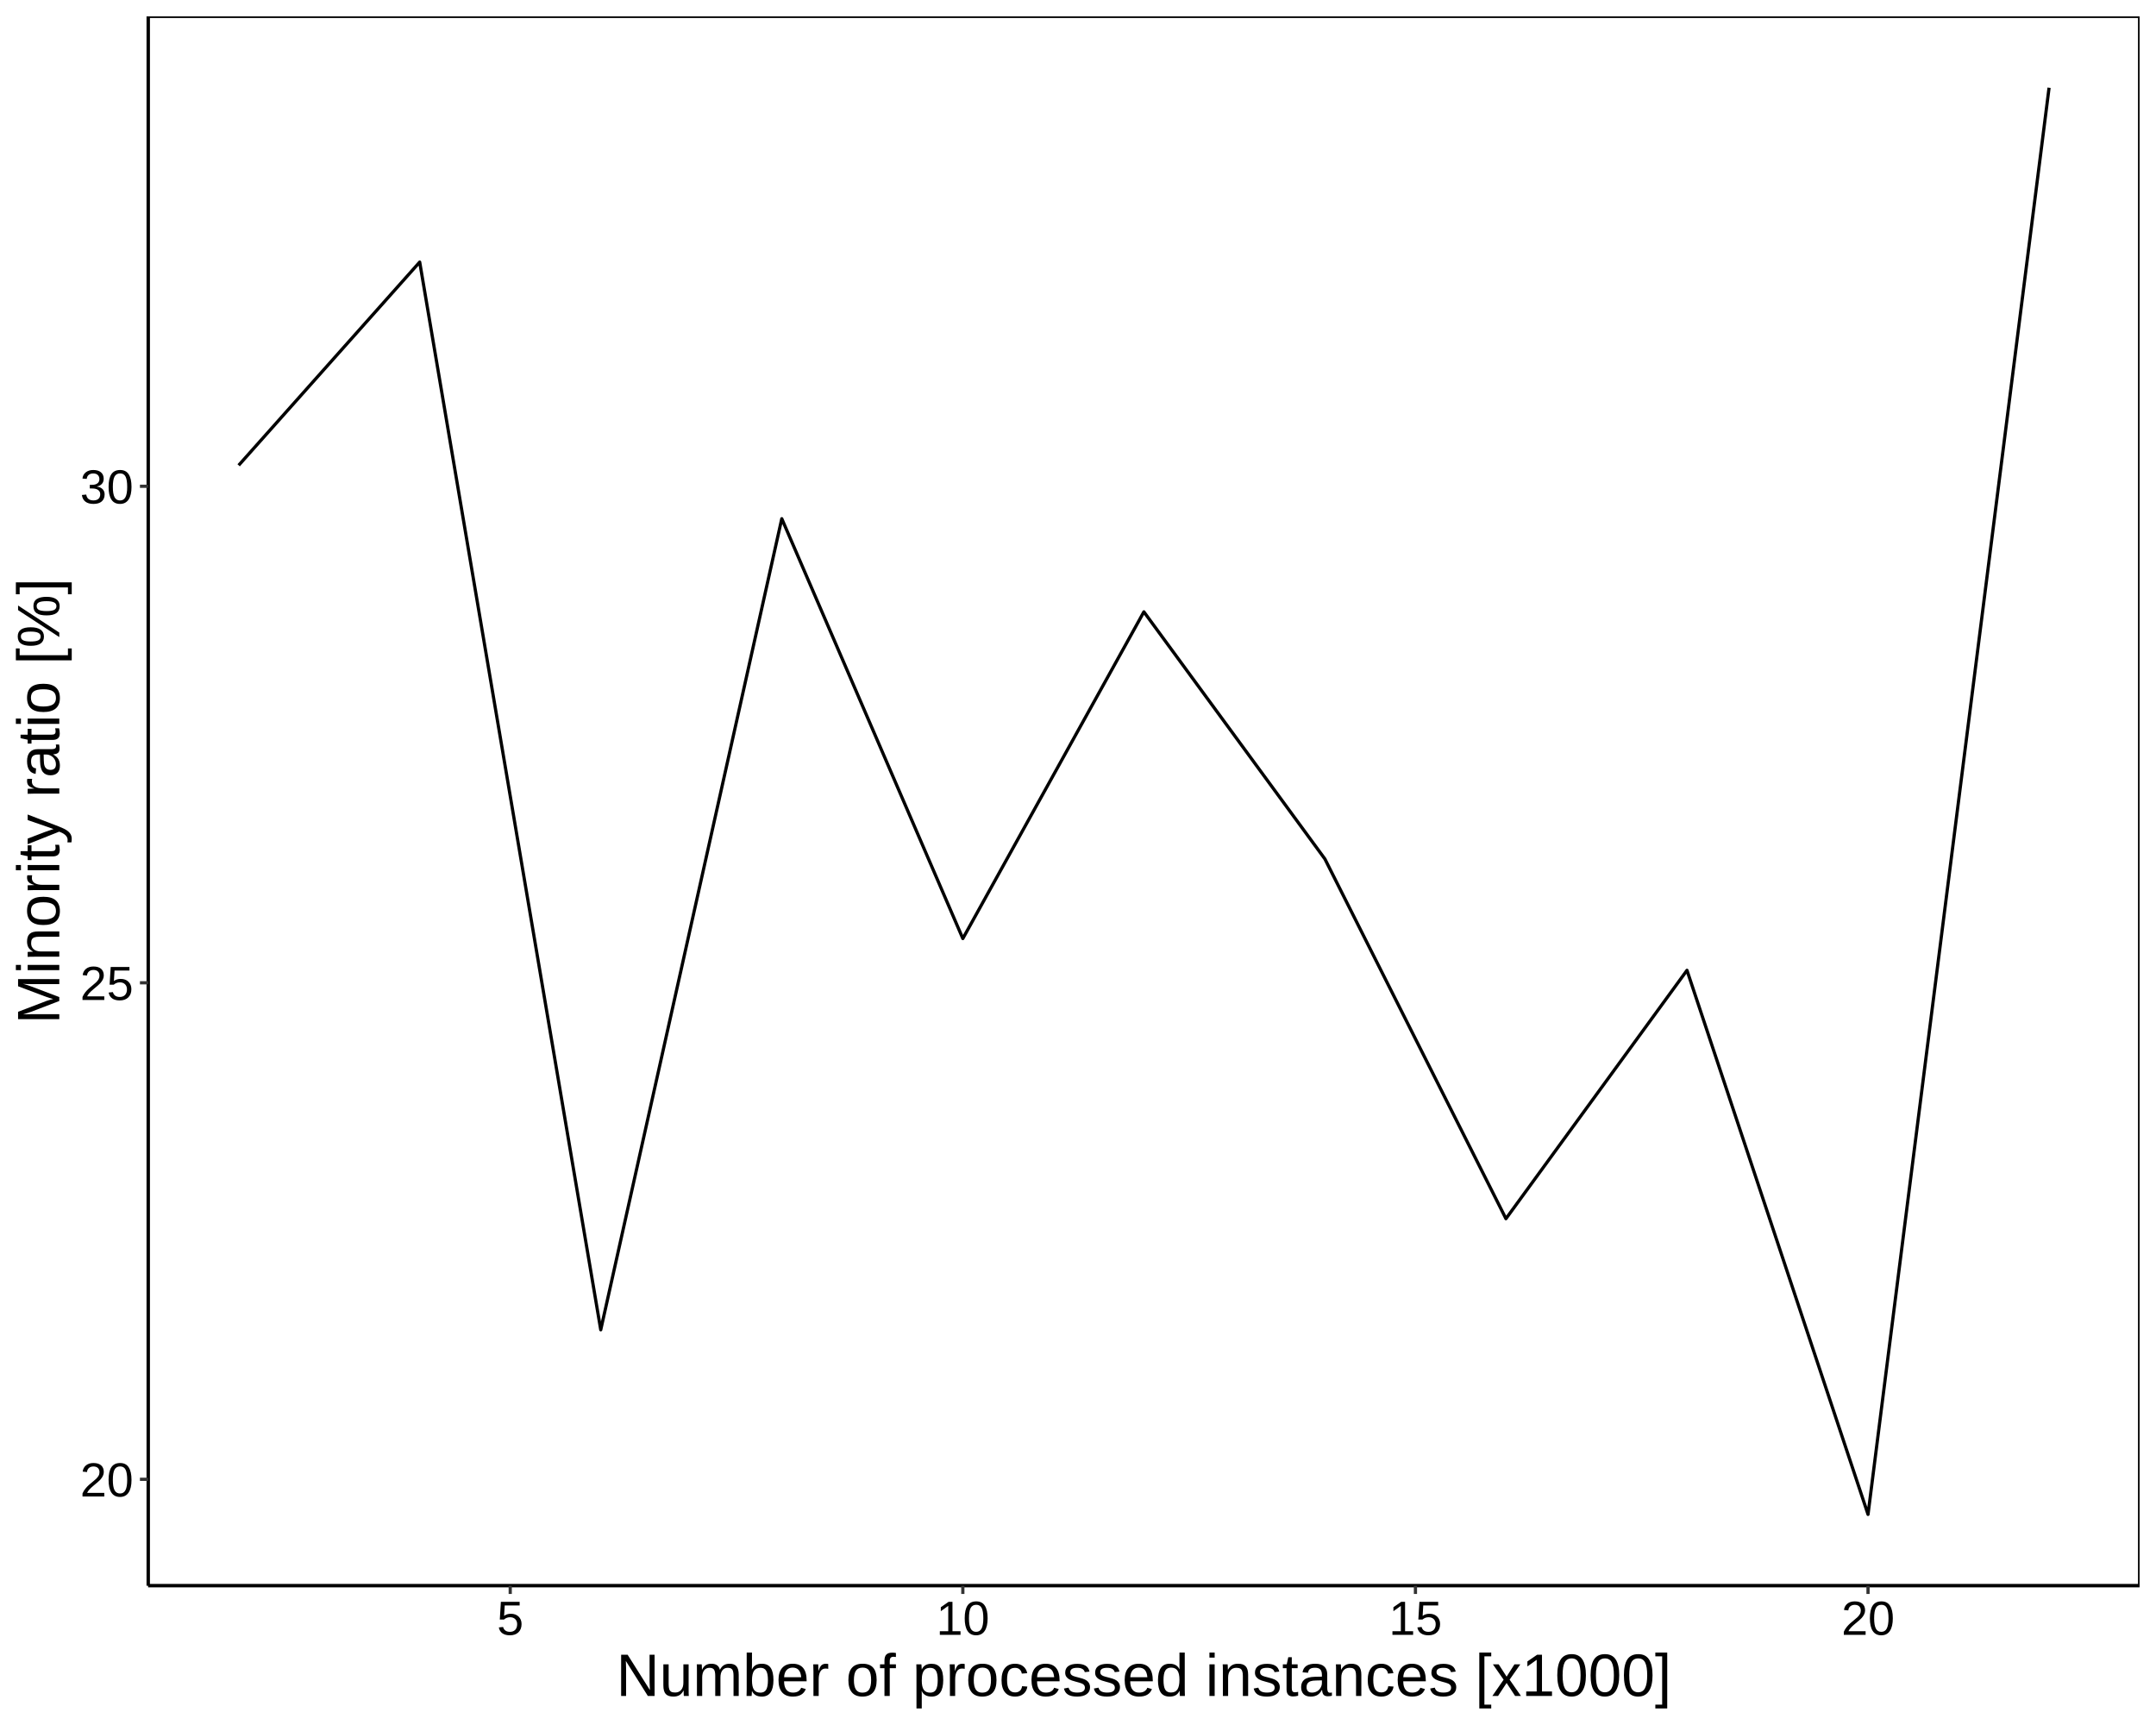
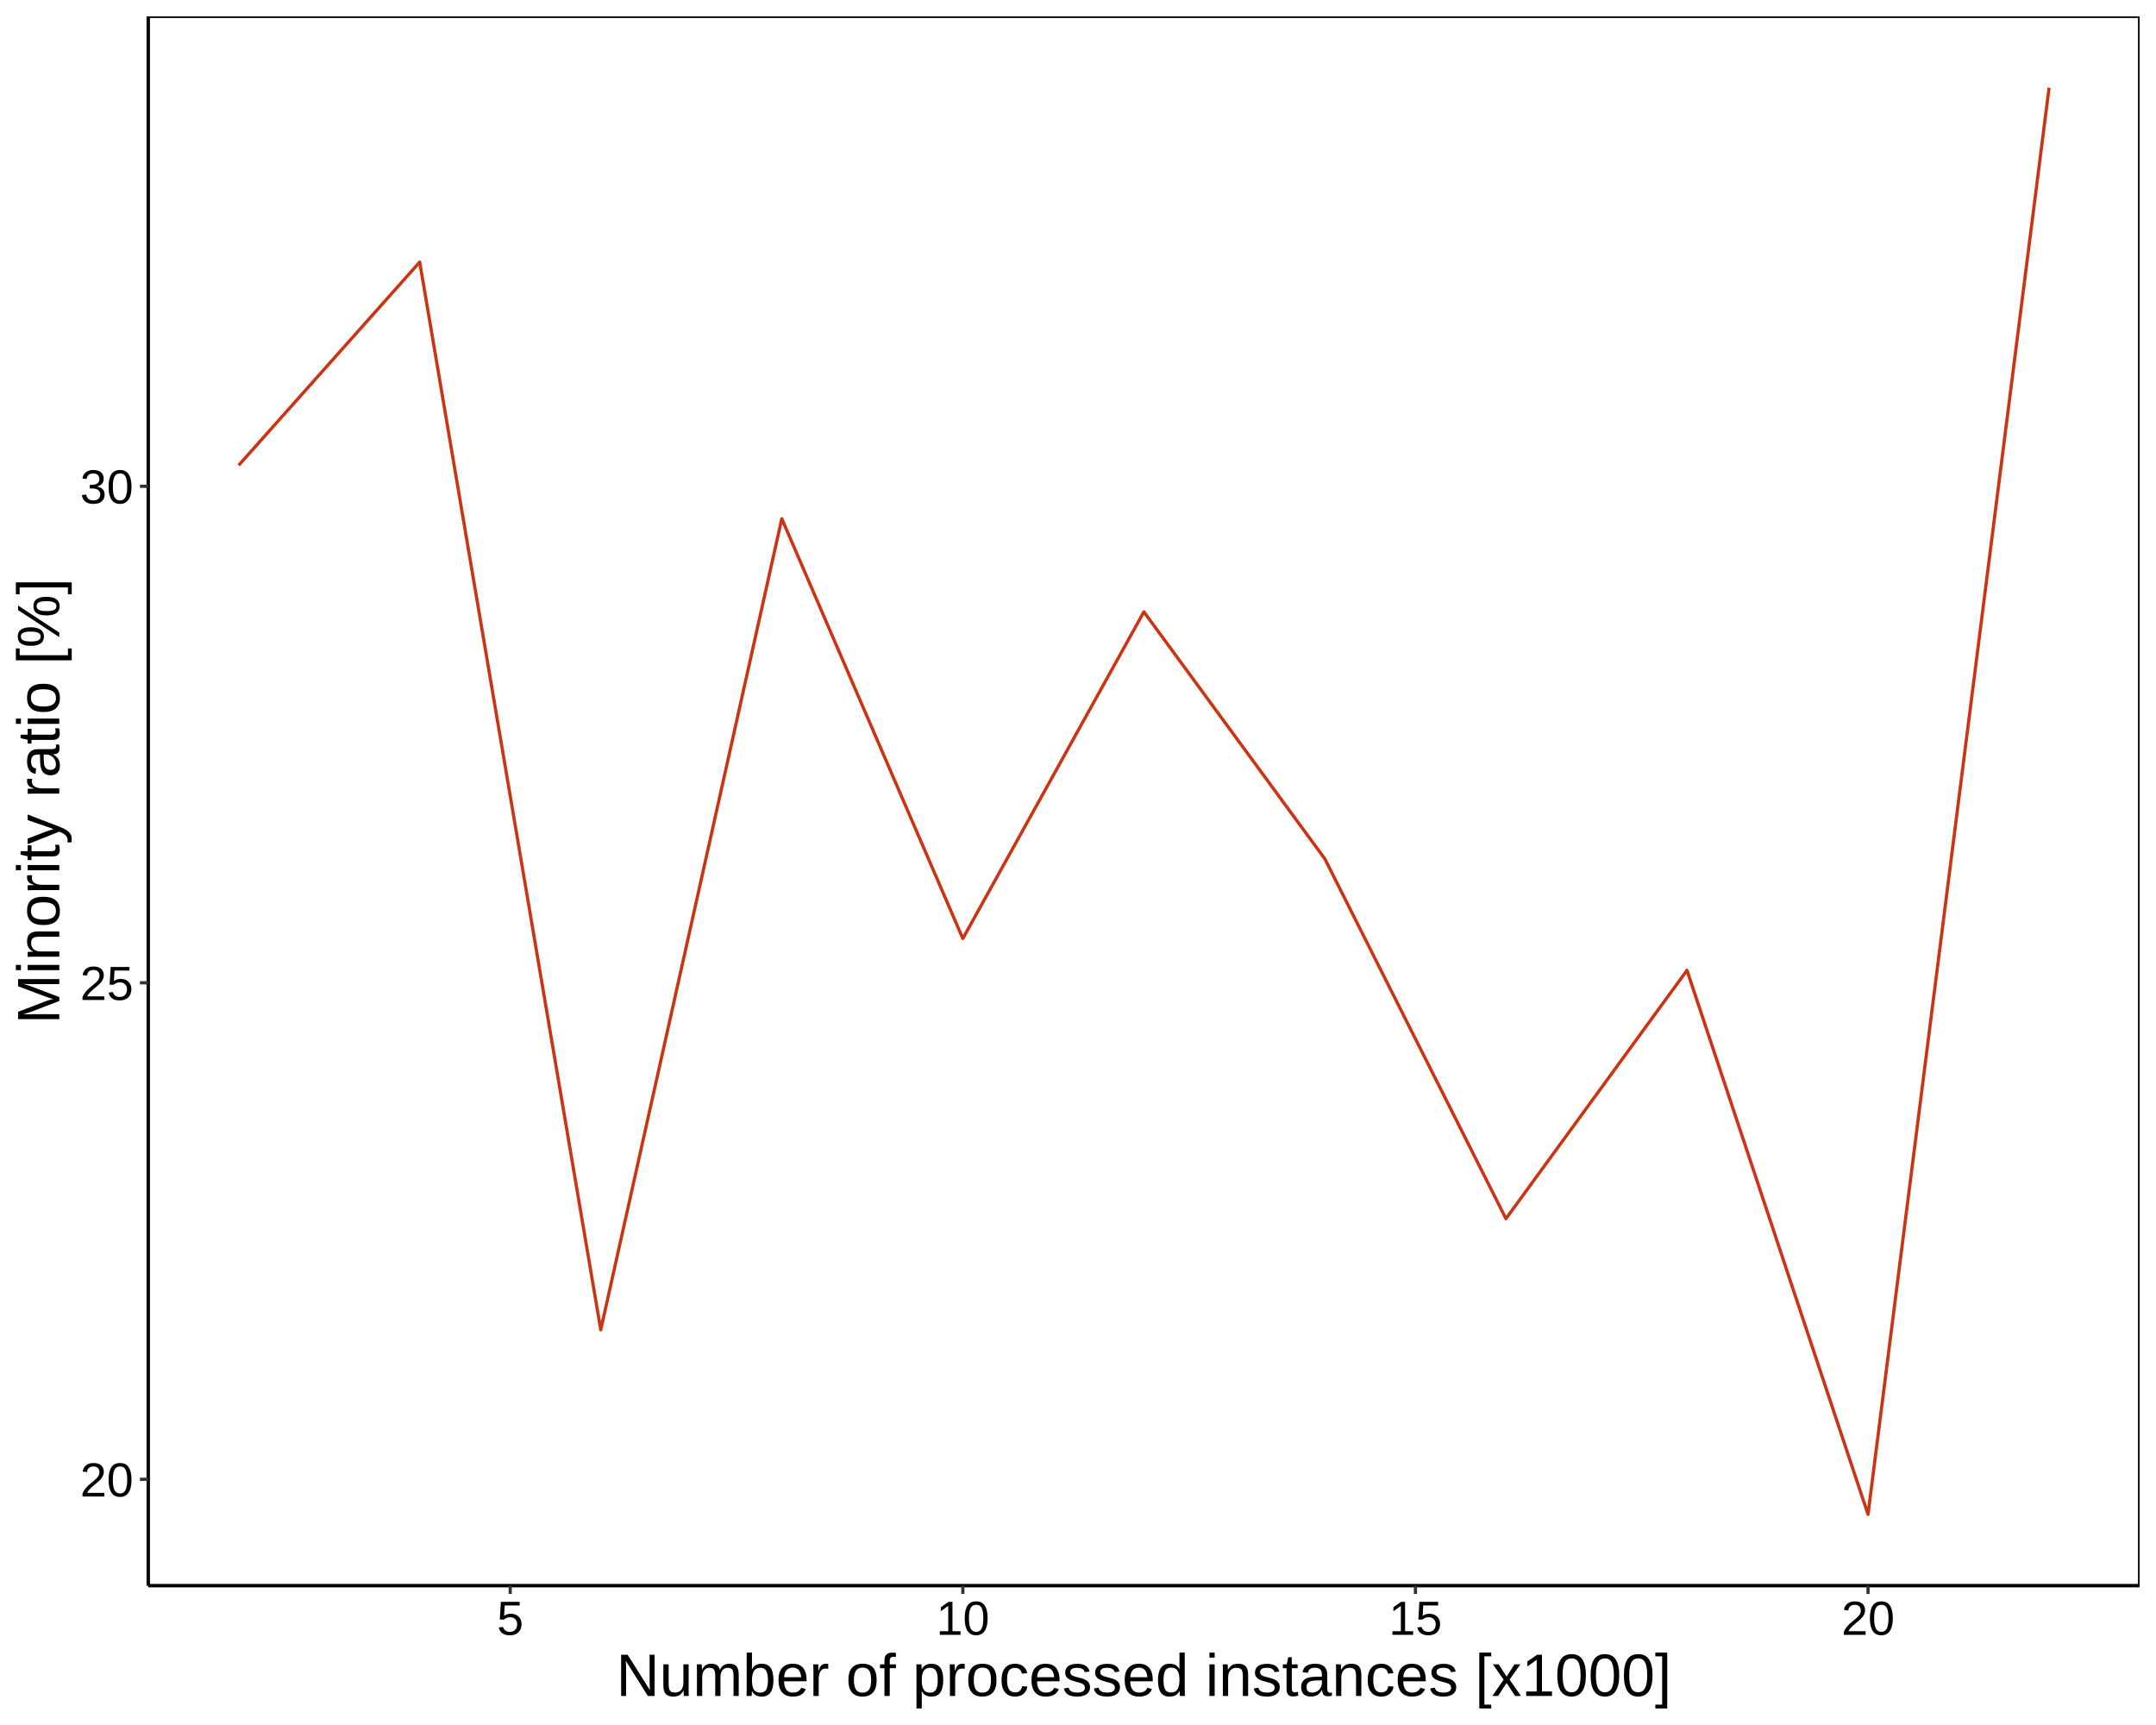
<svg xmlns="http://www.w3.org/2000/svg" viewBox="0 0 720.00 576.00">
  <defs>
    <style type="text/css">
    line, polyline, polygon, path, rect, circle {
      fill: none;
      stroke: #000000;
      stroke-linecap: round;
      stroke-linejoin: round;
      stroke-miterlimit: 10.00;
    }
  </style>
  </defs>
  <rect width="100%" height="100%" style="stroke: none; fill: #FFFFFF;" />
  <rect x="0.00" y="0.00" width="720.00" height="576.00" style="stroke-width: 1.07; stroke: #FFFFFF; fill: #FFFFFF;" />
  <defs>
    <clipPath id="cpNDkuNDd8NzE0LjUyfDUyOS41MHw1LjQ4">
      <rect x="49.47" y="5.48" width="665.05" height="524.02" />
    </clipPath>
  </defs>
  <rect x="49.47" y="5.48" width="665.05" height="524.02" style="stroke-width: 1.07; stroke: none; fill: #FFFFFF;" clip-path="url(#cpNDkuNDd8NzE0LjUyfDUyOS41MHw1LjQ4)" />
-   <polyline points="79.70,155.37 140.16,87.51 200.62,444.04 261.08,173.20 321.54,313.40 382.00,204.30 442.46,286.83 502.91,406.94 563.37,324.00 623.83,505.68 684.29,29.30 " style="stroke-width: 1.07; stroke-linecap: butt;" clip-path="url(#cpNDkuNDd8NzE0LjUyfDUyOS41MHw1LjQ4)" />
+   <polyline points="79.70,155.37 140.16,87.51 200.62,444.04 261.08,173.20 321.54,313.40 382.00,204.30 442.46,286.83 502.91,406.94 563.37,324.00 623.83,505.68 684.29,29.30 " style="stroke-width: 1.07; stroke: #CC3311; stroke-linecap: butt;" clip-path="url(#cpNDkuNDd8NzE0LjUyfDUyOS41MHw1LjQ4)" />
  <rect x="49.47" y="5.48" width="665.05" height="524.02" style="stroke-width: 1.07;" clip-path="url(#cpNDkuNDd8NzE0LjUyfDUyOS41MHw1LjQ4)" />
  <defs>
    <clipPath id="cpMC4wMHw3MjAuMDB8NTc2LjAwfDAuMDA=">
      <rect x="0.00" y="0.00" width="720.00" height="576.00" />
    </clipPath>
  </defs>
  <polyline points="49.47,529.50 49.47,5.48 " style="stroke-width: 1.07; stroke-linecap: butt;" clip-path="url(#cpMC4wMHw3MjAuMDB8NTc2LjAwfDAuMDA=)" />
  <g clip-path="url(#cpMC4wMHw3MjAuMDB8NTc2LjAwfDAuMDA=)">
    <text x="26.74" y="499.69" style="font-size: 16.00px; font-family: Arial;" textLength="17.80px" lengthAdjust="spacingAndGlyphs">20</text>
  </g>
  <g clip-path="url(#cpMC4wMHw3MjAuMDB8NTc2LjAwfDAuMDA=)">
    <text x="26.74" y="333.90" style="font-size: 16.00px; font-family: Arial;" textLength="17.80px" lengthAdjust="spacingAndGlyphs">25</text>
  </g>
  <g clip-path="url(#cpMC4wMHw3MjAuMDB8NTc2LjAwfDAuMDA=)">
    <text x="26.74" y="168.11" style="font-size: 16.00px; font-family: Arial;" textLength="17.80px" lengthAdjust="spacingAndGlyphs">30</text>
  </g>
  <polyline points="46.73,493.96 49.47,493.96 " style="stroke-width: 1.07; stroke: #333333; stroke-linecap: butt;" clip-path="url(#cpMC4wMHw3MjAuMDB8NTc2LjAwfDAuMDA=)" />
  <polyline points="46.73,328.17 49.47,328.17 " style="stroke-width: 1.07; stroke: #333333; stroke-linecap: butt;" clip-path="url(#cpMC4wMHw3MjAuMDB8NTc2LjAwfDAuMDA=)" />
  <polyline points="46.73,162.38 49.47,162.38 " style="stroke-width: 1.07; stroke: #333333; stroke-linecap: butt;" clip-path="url(#cpMC4wMHw3MjAuMDB8NTc2LjAwfDAuMDA=)" />
  <polyline points="49.47,529.50 714.52,529.50 " style="stroke-width: 1.07; stroke-linecap: butt;" clip-path="url(#cpMC4wMHw3MjAuMDB8NTc2LjAwfDAuMDA=)" />
  <polyline points="170.39,532.24 170.39,529.50 " style="stroke-width: 1.07; stroke: #333333; stroke-linecap: butt;" clip-path="url(#cpMC4wMHw3MjAuMDB8NTc2LjAwfDAuMDA=)" />
  <polyline points="321.54,532.24 321.54,529.50 " style="stroke-width: 1.07; stroke: #333333; stroke-linecap: butt;" clip-path="url(#cpMC4wMHw3MjAuMDB8NTc2LjAwfDAuMDA=)" />
  <polyline points="472.69,532.24 472.69,529.50 " style="stroke-width: 1.07; stroke: #333333; stroke-linecap: butt;" clip-path="url(#cpMC4wMHw3MjAuMDB8NTc2LjAwfDAuMDA=)" />
  <polyline points="623.83,532.24 623.83,529.50 " style="stroke-width: 1.07; stroke: #333333; stroke-linecap: butt;" clip-path="url(#cpMC4wMHw3MjAuMDB8NTc2LjAwfDAuMDA=)" />
  <g clip-path="url(#cpMC4wMHw3MjAuMDB8NTc2LjAwfDAuMDA=)">
    <text x="165.94" y="545.89" style="font-size: 16.00px; font-family: Arial;" textLength="8.90px" lengthAdjust="spacingAndGlyphs">5</text>
  </g>
  <g clip-path="url(#cpMC4wMHw3MjAuMDB8NTc2LjAwfDAuMDA=)">
    <text x="312.64" y="545.89" style="font-size: 16.00px; font-family: Arial;" textLength="17.80px" lengthAdjust="spacingAndGlyphs">10</text>
  </g>
  <g clip-path="url(#cpMC4wMHw3MjAuMDB8NTc2LjAwfDAuMDA=)">
    <text x="463.79" y="545.89" style="font-size: 16.00px; font-family: Arial;" textLength="17.80px" lengthAdjust="spacingAndGlyphs">15</text>
  </g>
  <g clip-path="url(#cpMC4wMHw3MjAuMDB8NTc2LjAwfDAuMDA=)">
    <text x="614.93" y="545.89" style="font-size: 16.00px; font-family: Arial;" textLength="17.80px" lengthAdjust="spacingAndGlyphs">20</text>
  </g>
  <g clip-path="url(#cpMC4wMHw3MjAuMDB8NTc2LjAwfDAuMDA=)">
    <text x="205.79" y="566.31" style="font-size: 20.00px; font-family: Arial;" textLength="352.41px" lengthAdjust="spacingAndGlyphs">Number of processed instances [x1000]</text>
  </g>
  <g clip-path="url(#cpMC4wMHw3MjAuMDB8NTc2LjAwfDAuMDA=)">
    <text transform="translate(19.80,341.95) rotate(-90)" style="font-size: 20.00px; font-family: Arial;" textLength="148.93px" lengthAdjust="spacingAndGlyphs">Minority ratio [%]</text>
  </g>
</svg>
